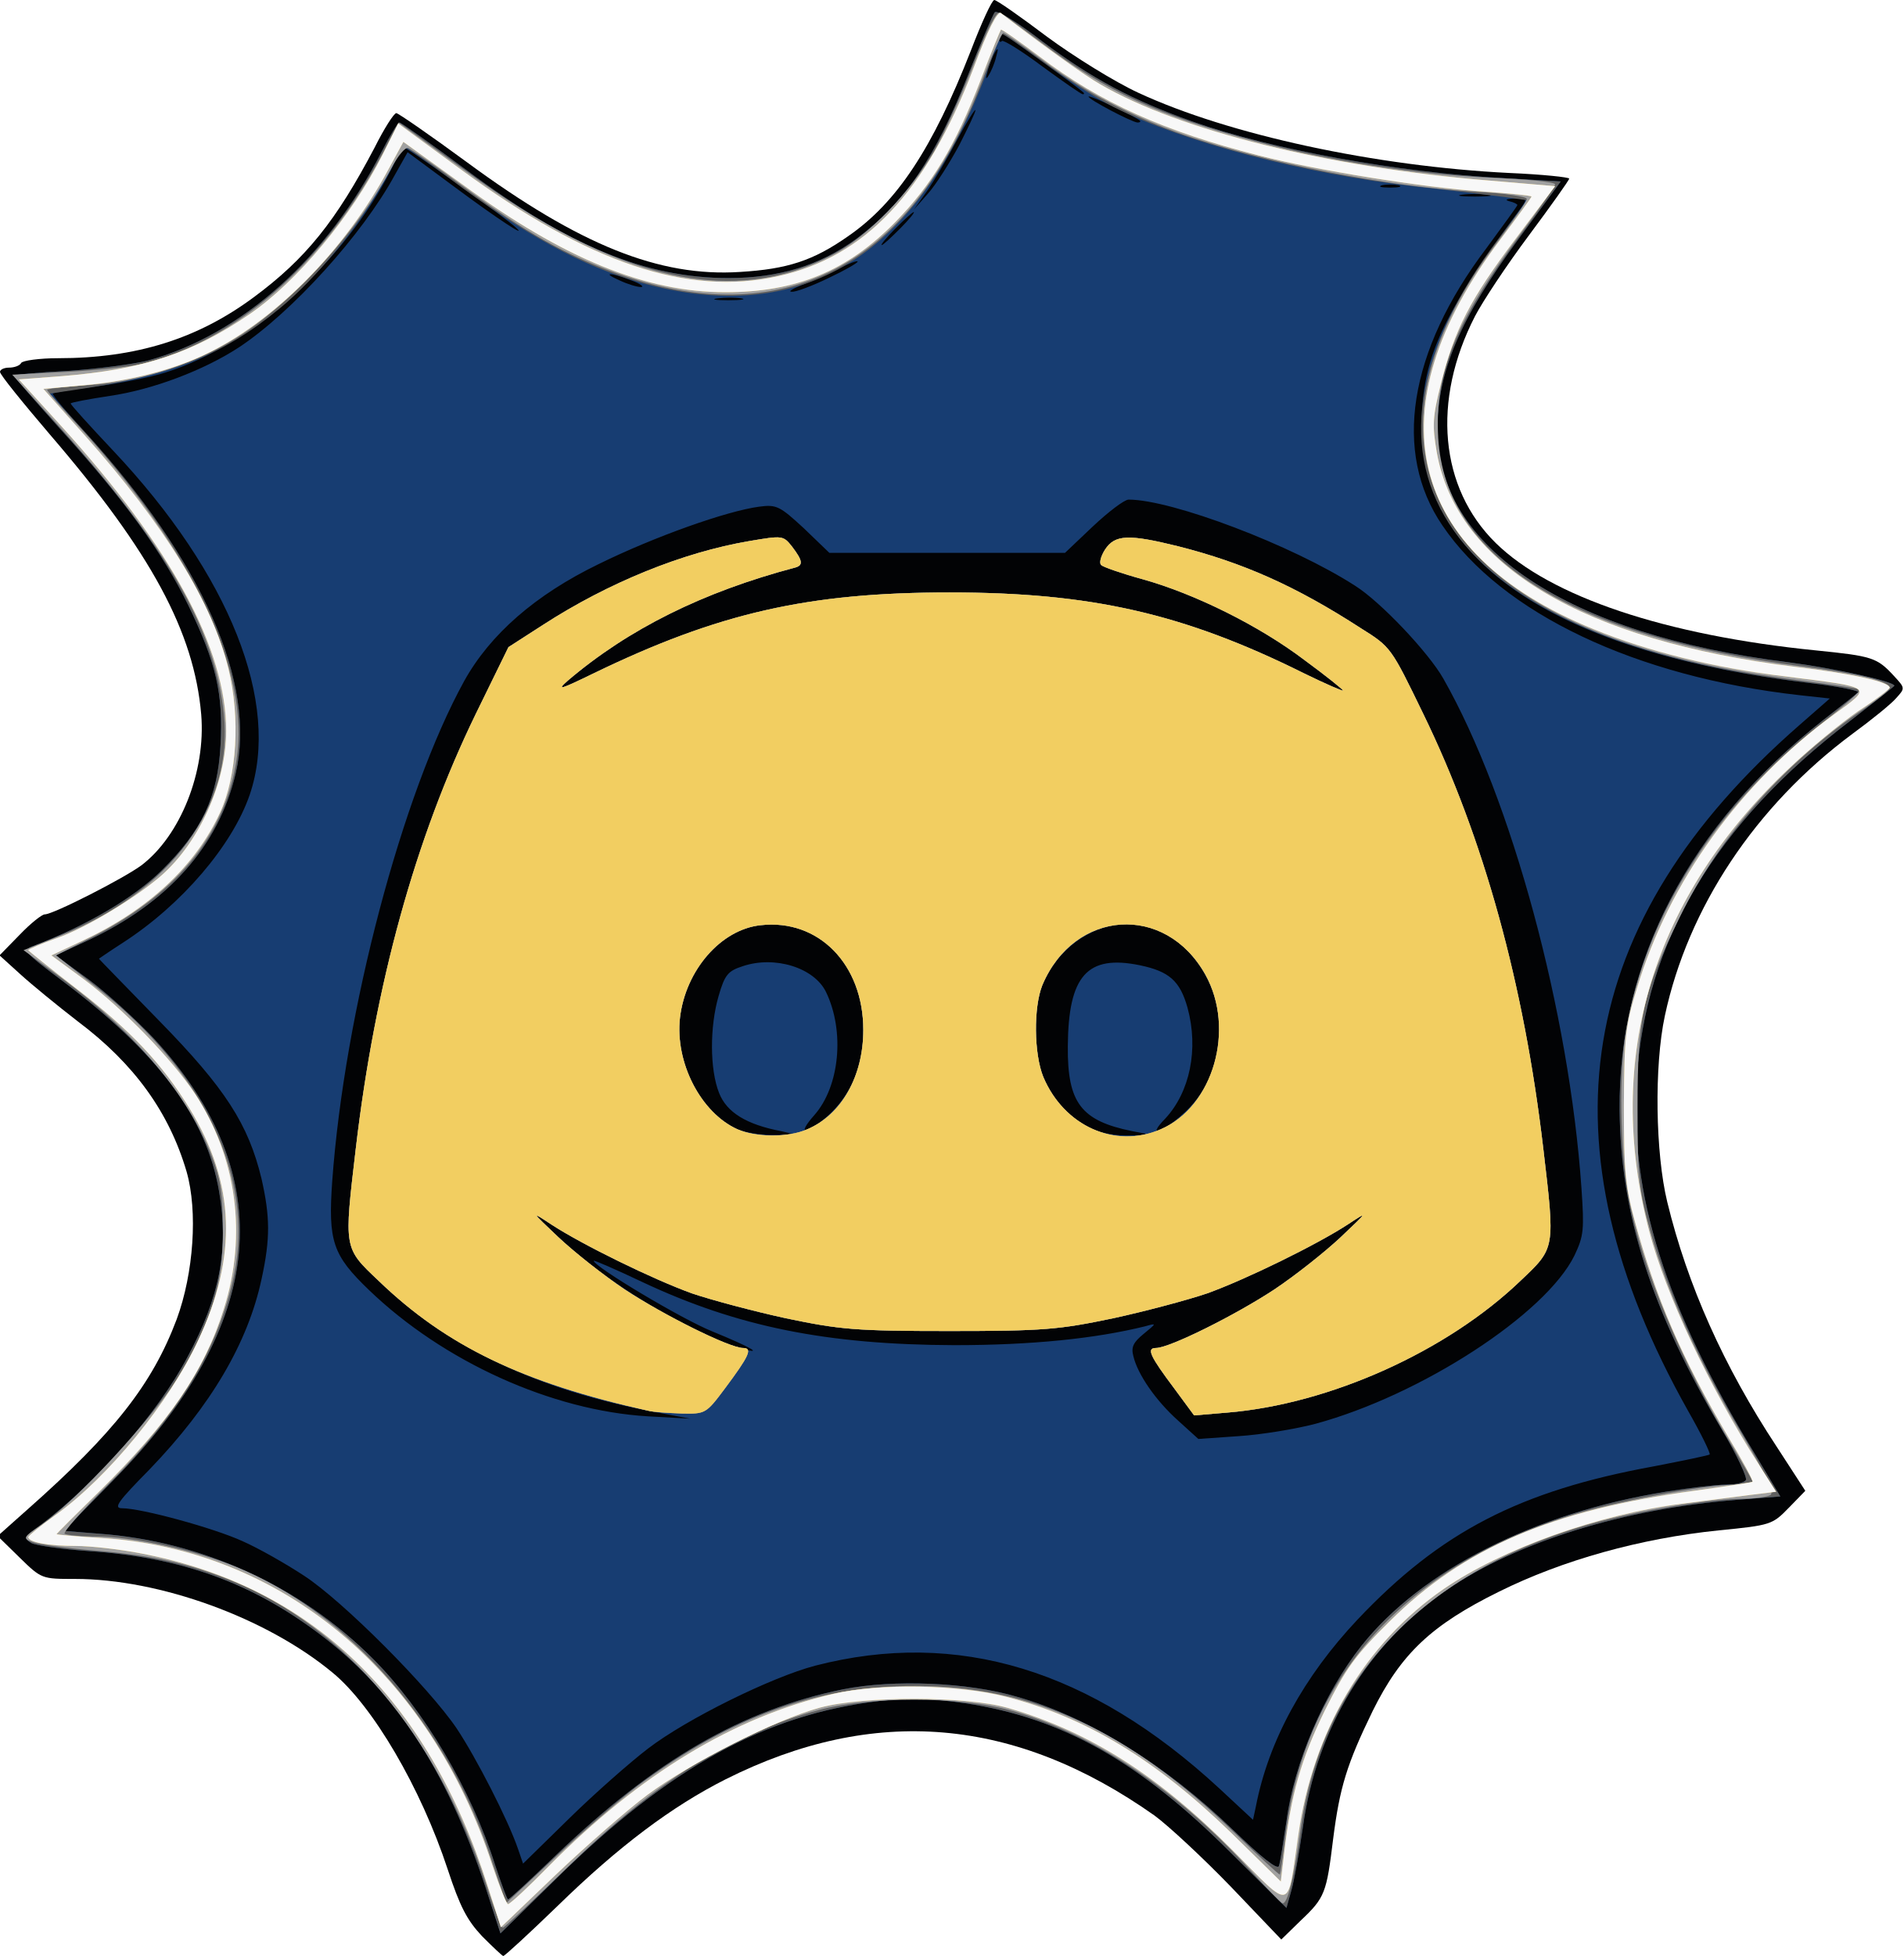
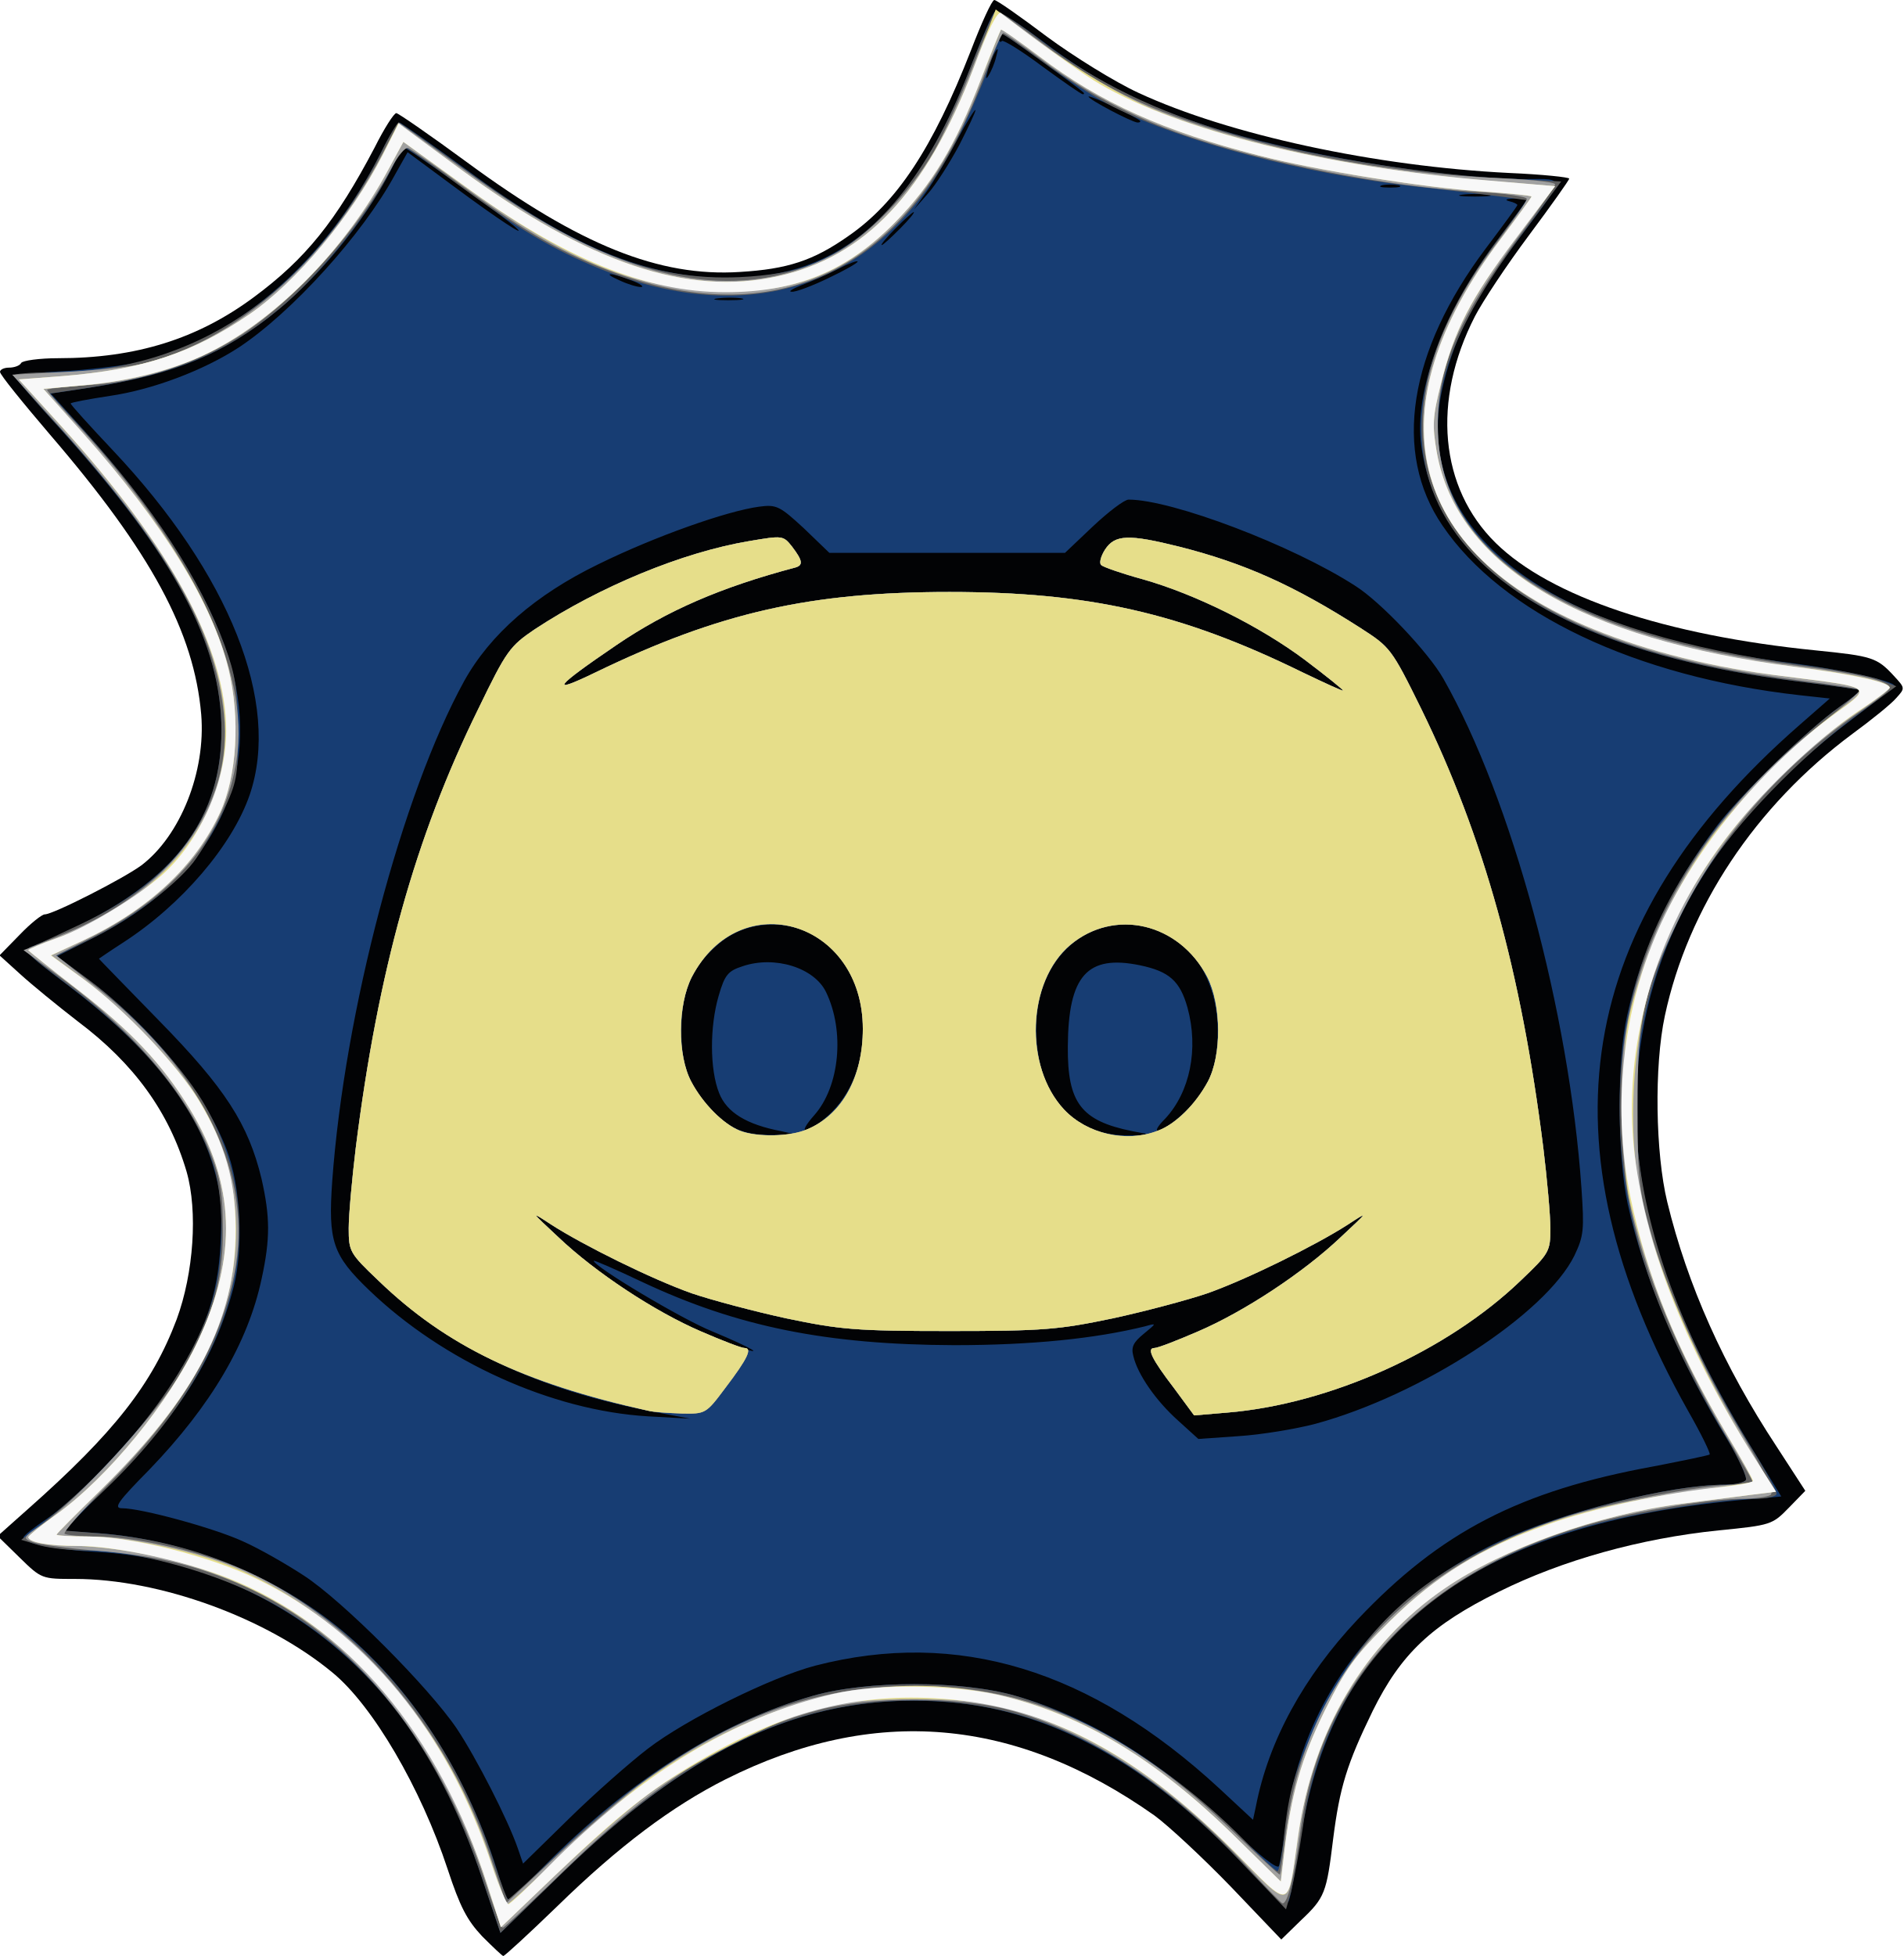
<svg xmlns="http://www.w3.org/2000/svg" version="1.0" width="404px" height="415px" viewBox="0 0 4040 4150" preserveAspectRatio="xMidYMid meet">
  <g id="layer101" fill="#020305" stroke="none">
    <path d="M1023 4108 c-32 -34 -47 -63 -73 -142 -57 -173 -159 -347 -244 -417 -141 -117 -368 -199 -547 -199 -70 0 -71 0 -117 -45 l-47 -46 64 -57 c183 -162 264 -265 316 -403 36 -98 45 -229 21 -313 -37 -126 -111 -229 -231 -319 -44 -34 -99 -79 -123 -101 l-43 -39 43 -44 c23 -24 47 -43 53 -43 18 0 167 -76 205 -104 83 -63 137 -199 127 -320 -15 -175 -106 -344 -321 -594 -58 -68 -106 -127 -106 -133 0 -5 9 -9 19 -9 11 0 23 -4 26 -10 3 -5 39 -10 78 -10 166 0 296 -41 415 -129 111 -82 175 -162 257 -318 20 -40 41 -73 46 -73 4 0 72 47 151 105 238 175 407 243 578 232 101 -6 156 -24 230 -76 103 -71 179 -186 260 -393 23 -60 45 -108 50 -108 5 0 55 35 112 78 57 42 144 96 194 119 192 89 503 156 787 170 70 3 127 9 127 12 0 3 -39 58 -86 121 -47 63 -98 140 -114 171 -92 179 -75 364 44 481 116 114 360 196 680 228 119 12 129 15 165 54 24 26 24 26 5 47 -10 12 -52 46 -93 76 -206 153 -349 369 -398 598 -23 107 -20 292 5 395 43 177 120 349 232 519 l61 94 -35 36 c-35 36 -38 37 -149 48 -166 17 -331 63 -466 130 -144 71 -208 132 -268 253 -55 113 -70 162 -84 272 -14 114 -17 124 -69 173 l-41 40 -107 -112 c-59 -61 -132 -129 -162 -151 -296 -209 -595 -235 -910 -77 -113 57 -226 141 -358 270 -60 58 -111 105 -114 105 -2 0 -22 -19 -45 -42z" />
  </g>
-   <g id="layer102" fill="#173d72" stroke="none">
-     <path d="M1030 4003 c-83 -250 -193 -417 -353 -537 -145 -109 -293 -162 -487 -175 -58 -4 -113 -12 -123 -17 -17 -10 -15 -13 20 -39 119 -90 249 -238 311 -356 69 -128 88 -230 67 -351 -27 -158 -129 -294 -334 -448 -81 -61 -83 -64 -60 -73 113 -43 213 -102 272 -160 86 -85 119 -155 125 -266 6 -109 -9 -174 -68 -296 -55 -113 -136 -225 -275 -378 -52 -58 -95 -107 -95 -110 0 -2 51 -7 113 -10 61 -4 139 -14 171 -22 199 -55 381 -218 497 -445 17 -33 33 -60 37 -60 4 1 68 46 142 101 216 161 381 229 556 229 107 0 194 -27 271 -83 104 -78 167 -170 239 -352 26 -66 51 -124 55 -129 5 -5 48 21 101 62 104 78 191 125 319 170 167 59 435 108 659 120 l122 7 -89 121 c-125 170 -172 281 -173 405 -1 251 278 436 744 494 100 13 226 41 226 50 0 1 -42 34 -92 73 -289 220 -437 469 -455 764 -15 242 61 482 251 793 l54 90 -91 7 c-242 19 -467 89 -617 191 -167 115 -276 293 -305 502 -8 55 -19 117 -25 137 l-10 36 -118 -117 c-193 -193 -357 -286 -562 -317 -76 -11 -119 -12 -184 -5 -241 28 -445 140 -687 378 l-117 115 -32 -99z m149 -66 c212 -203 395 -309 611 -353 106 -21 263 -15 368 16 152 43 315 144 459 283 60 58 94 85 97 76 3 -8 9 -50 16 -95 16 -123 80 -272 159 -372 127 -160 367 -282 646 -327 49 -8 107 -15 127 -15 20 0 40 -4 43 -10 3 -5 -19 -53 -50 -105 -152 -257 -216 -459 -218 -680 -3 -316 149 -605 433 -828 36 -28 69 -54 73 -58 5 -3 -38 -12 -95 -19 -541 -63 -833 -256 -831 -550 1 -141 43 -231 212 -461 12 -17 11 -19 -15 -18 -17 1 -22 3 -11 6 9 2 17 6 17 8 0 2 -30 43 -66 92 -165 218 -199 433 -93 588 126 186 410 321 758 360 l64 7 -64 56 c-478 417 -555 889 -237 1455 28 49 48 90 46 93 -3 2 -56 13 -118 25 -285 52 -453 139 -629 325 -114 121 -189 257 -216 397 l-6 28 -72 -67 c-273 -252 -555 -338 -857 -260 -92 24 -273 113 -355 176 -38 29 -114 96 -167 148 l-98 96 -11 -32 c-21 -61 -88 -192 -130 -255 -59 -87 -241 -270 -324 -324 -38 -25 -96 -58 -130 -73 -61 -28 -215 -70 -256 -70 -19 0 -9 -14 58 -82 131 -136 209 -269 238 -404 19 -87 18 -133 0 -213 -28 -116 -77 -192 -217 -335 -70 -72 -128 -131 -128 -132 0 0 23 -16 51 -34 124 -80 232 -206 269 -314 66 -194 -42 -467 -290 -730 -49 -52 -90 -97 -90 -100 0 -2 37 -9 83 -16 90 -13 199 -54 274 -103 112 -74 262 -239 331 -366 l27 -48 100 74 c90 67 156 110 130 86 -22 -21 -237 -175 -240 -171 -1 1 -13 23 -25 48 -98 194 -298 374 -478 430 -34 11 -102 24 -149 30 -48 6 -89 13 -91 15 -2 2 28 38 67 81 251 274 366 535 321 725 -36 154 -143 274 -313 354 l-69 32 71 52 c39 29 100 85 137 124 270 292 241 607 -86 938 l-105 107 75 6 c219 16 427 111 581 265 109 109 209 278 260 439 13 39 25 72 27 72 3 0 48 -42 101 -93z m1612 -916 c225 -61 489 -233 550 -357 20 -42 21 -55 15 -143 -26 -374 -148 -826 -293 -1081 -31 -55 -133 -163 -187 -197 -133 -86 -389 -183 -481 -183 -9 0 -43 26 -76 57 l-59 56 -250 0 -250 0 -54 -52 c-51 -47 -58 -51 -95 -46 -68 9 -221 63 -341 122 -134 65 -230 149 -285 248 -132 240 -254 702 -280 1061 -9 128 1 157 78 231 158 152 388 256 592 268 l90 5 -80 -15 c-247 -47 -435 -137 -582 -278 -74 -70 -73 -67 -48 -280 41 -349 126 -658 255 -923 l69 -141 73 -47 c139 -90 297 -154 438 -178 71 -12 72 -12 91 12 22 29 24 39 7 44 -197 52 -355 131 -483 240 -25 22 -16 19 54 -15 266 -129 457 -172 756 -172 299 0 496 44 753 172 45 22 82 38 82 36 0 -2 -36 -31 -81 -64 -96 -73 -233 -141 -344 -172 -44 -12 -84 -26 -88 -30 -5 -4 -1 -19 8 -33 21 -32 50 -33 155 -7 138 35 249 84 388 174 64 40 64 41 132 181 129 265 214 574 255 923 25 213 26 210 -48 280 -156 150 -405 262 -622 280 l-71 6 -42 -57 c-51 -68 -60 -86 -39 -86 29 0 169 -70 251 -124 45 -30 108 -80 141 -111 58 -55 59 -56 15 -27 -66 43 -215 116 -298 146 -41 14 -131 38 -200 53 -115 24 -147 27 -347 27 -200 0 -232 -3 -347 -27 -69 -15 -159 -39 -200 -53 -83 -30 -232 -103 -298 -146 -44 -29 -43 -28 15 27 101 96 281 205 389 236 48 14 21 -2 -62 -36 -65 -26 -252 -138 -252 -150 0 -2 46 18 103 45 202 95 391 133 662 134 165 0 300 -14 405 -40 25 -7 25 -7 -3 16 -22 18 -27 28 -22 47 9 39 48 95 95 137 l43 39 86 -6 c47 -3 120 -15 162 -26z m-1133 -621 c-74 -14 -116 -40 -132 -81 -20 -50 -20 -141 -1 -206 13 -45 20 -53 51 -63 68 -23 152 3 177 55 40 83 29 200 -25 261 -38 43 -20 44 28 2 50 -45 77 -107 76 -182 0 -140 -94 -237 -218 -223 -84 9 -159 95 -171 196 -11 95 44 202 122 237 17 7 53 13 80 12 49 0 49 0 13 -8z m745 0 c-109 -22 -138 -60 -137 -180 1 -150 41 -195 153 -172 62 13 85 33 101 90 24 88 5 179 -47 235 -41 42 -8 32 41 -13 105 -97 97 -272 -16 -363 -94 -75 -234 -30 -286 93 -19 47 -18 146 2 195 35 83 96 125 181 124 l50 -1 -42 -8z m-830 -1767 c-13 -2 -35 -2 -50 0 -16 2 -5 4 22 4 28 0 40 -2 28 -4z m185 -43 c34 -16 62 -32 62 -35 0 -3 -19 4 -42 16 -23 12 -58 27 -77 34 -20 8 -29 14 -21 14 8 1 43 -12 78 -29z m-418 5 c-46 -18 -64 -17 -25 0 17 8 37 14 45 14 8 0 -1 -7 -20 -14z m570 -110 c19 -19 32 -35 29 -35 -3 0 -20 16 -39 35 -19 19 -32 35 -29 35 3 0 20 -16 39 -35z m125 -176 c19 -37 35 -71 35 -75 0 -5 -18 24 -39 63 -21 40 -50 89 -65 110 l-27 38 30 -34 c17 -19 46 -65 66 -102z m1123 104 c-16 -2 -40 -2 -55 0 -16 2 -3 4 27 4 30 0 43 -2 28 -4z m-190 -20 c-10 -2 -26 -2 -35 0 -10 3 -2 5 17 5 19 0 27 -2 18 -5z m-549 -137 c-10 -9 -109 -56 -109 -51 0 6 91 54 104 55 5 0 7 -2 5 -4z m-120 -60 c-13 -12 -170 -126 -174 -126 -3 0 -5 5 -5 12 0 6 3 9 6 5 3 -3 42 21 86 54 44 32 82 59 86 59 3 0 3 -2 1 -4z m-185 -76 c5 -17 4 -20 -2 -10 -5 8 -13 26 -16 40 -5 17 -4 20 2 10 5 -8 13 -26 16 -40z" />
+   <g id="layer102" fill="#173d73" stroke="none">
+     <path d="M1024 3988 c-49 -148 -110 -266 -189 -366 -155 -195 -383 -315 -625 -329 -93 -5 -160 -18 -160 -31 0 -4 23 -22 50 -40 69 -47 201 -188 259 -276 75 -116 103 -194 109 -307 4 -80 1 -109 -16 -166 -40 -132 -138 -253 -306 -381 -95 -72 -99 -76 -75 -85 278 -112 399 -250 399 -457 0 -185 -97 -367 -344 -642 -53 -58 -96 -108 -96 -111 0 -2 51 -7 113 -10 61 -4 139 -14 171 -22 198 -54 382 -219 495 -442 17 -35 35 -63 39 -63 4 1 68 46 142 100 220 163 383 230 556 230 240 0 397 -139 519 -461 20 -52 40 -98 45 -103 6 -6 46 19 102 61 111 84 204 133 346 179 183 60 504 114 680 114 86 0 88 -11 -25 140 -84 113 -123 188 -149 291 -77 302 198 527 731 595 110 14 225 39 225 49 0 2 -42 35 -92 73 -289 217 -440 476 -455 777 -11 237 60 463 240 760 l67 110 -32 3 c-308 23 -529 90 -693 206 -162 116 -260 288 -295 516 -10 63 -21 123 -25 133 -6 14 -23 0 -96 -77 -199 -211 -406 -325 -619 -344 -296 -26 -545 85 -841 375 l-117 114 -38 -113z m131 -29 c180 -182 371 -304 570 -361 115 -33 315 -33 430 0 157 45 307 137 457 281 62 59 99 88 102 80 3 -8 10 -52 16 -99 35 -257 199 -471 452 -590 133 -62 363 -120 480 -120 20 0 40 -4 43 -10 3 -5 -14 -43 -38 -83 -103 -168 -180 -351 -213 -503 -22 -103 -23 -303 -1 -400 32 -144 97 -279 192 -404 51 -66 191 -202 257 -249 27 -19 47 -35 45 -37 -1 -1 -63 -10 -137 -19 -484 -61 -758 -234 -794 -500 -16 -115 49 -288 164 -439 33 -44 60 -81 60 -83 0 -2 -12 -2 -27 -2 -17 1 -21 3 -10 6 9 2 17 6 17 8 0 2 -30 43 -67 92 -164 218 -198 433 -92 588 126 186 410 321 758 360 l64 7 -64 56 c-478 417 -555 889 -237 1455 28 49 48 90 46 93 -3 2 -56 13 -118 25 -285 52 -453 139 -629 325 -114 121 -189 257 -216 397 l-6 28 -72 -67 c-273 -252 -555 -338 -857 -260 -92 24 -273 113 -355 176 -38 29 -114 96 -167 148 l-98 96 -11 -32 c-21 -61 -88 -192 -130 -255 -59 -87 -241 -270 -324 -324 -38 -25 -96 -58 -130 -73 -61 -28 -215 -70 -256 -70 -19 0 -9 -14 58 -82 131 -136 209 -269 238 -404 19 -87 18 -133 0 -213 -28 -116 -77 -192 -217 -335 -70 -72 -128 -131 -128 -132 0 0 23 -16 51 -34 124 -80 232 -206 269 -314 66 -194 -42 -467 -290 -730 -49 -52 -90 -97 -90 -100 0 -2 37 -9 83 -16 90 -13 199 -54 274 -103 112 -74 262 -239 331 -366 l27 -48 100 74 c90 67 156 110 130 86 -22 -21 -237 -175 -240 -171 -1 1 -13 23 -25 48 -57 113 -163 240 -263 316 -114 86 -213 123 -406 151 l-53 8 72 80 c168 187 282 375 316 520 54 232 -54 432 -298 555 l-77 39 68 51 c130 96 246 239 292 359 30 78 36 207 15 291 -38 147 -113 268 -260 416 l-101 102 75 5 c180 14 364 85 502 195 159 126 283 319 349 540 7 23 15 42 18 42 4 0 38 -32 76 -71z m1636 -938 c225 -61 489 -233 550 -357 20 -42 21 -55 15 -143 -26 -374 -148 -826 -293 -1081 -31 -55 -133 -163 -187 -197 -133 -86 -389 -183 -481 -183 -9 0 -43 26 -76 57 l-59 56 -250 0 -250 0 -54 -52 c-51 -47 -58 -51 -95 -46 -68 9 -221 63 -341 122 -134 65 -230 149 -285 248 -132 240 -254 702 -280 1061 -9 128 1 157 78 231 158 152 388 256 592 268 l90 5 -80 -15 c-247 -47 -435 -137 -582 -278 -61 -58 -63 -62 -63 -111 0 -28 7 -105 15 -171 47 -374 126 -659 260 -931 60 -124 67 -133 120 -169 137 -90 312 -163 455 -187 71 -12 72 -12 91 12 22 29 24 39 7 44 -159 42 -273 92 -379 164 -134 91 -145 107 -44 58 263 -127 455 -170 750 -170 295 0 491 44 748 170 48 23 87 41 87 39 0 -2 -36 -31 -81 -65 -95 -71 -231 -139 -344 -171 -44 -12 -84 -26 -88 -30 -5 -4 -1 -19 8 -33 21 -32 50 -33 158 -6 138 35 243 82 385 173 62 40 65 43 128 171 133 272 212 557 259 931 8 66 15 143 15 171 0 49 -2 53 -63 111 -156 150 -405 262 -622 280 l-71 6 -42 -57 c-49 -64 -59 -86 -42 -86 7 0 48 -16 92 -35 98 -42 224 -125 303 -200 60 -56 60 -56 14 -26 -67 43 -212 115 -297 145 -41 14 -131 38 -200 53 -115 24 -147 27 -347 27 -200 0 -232 -3 -347 -27 -69 -15 -159 -39 -200 -53 -85 -30 -230 -102 -297 -145 -46 -30 -46 -30 14 26 102 97 244 183 379 231 66 24 32 4 -52 -31 -65 -26 -252 -138 -252 -150 0 -2 46 18 103 45 202 95 391 133 662 134 165 0 300 -14 405 -40 25 -7 25 -7 -3 16 -22 18 -27 28 -22 47 9 39 48 95 95 137 l43 39 86 -6 c47 -3 120 -15 162 -26z m-1133 -621 c-74 -14 -116 -40 -132 -81 -20 -50 -20 -141 -1 -206 13 -45 20 -53 51 -63 68 -23 152 3 177 55 40 83 29 200 -25 261 -38 43 -20 44 28 2 101 -89 102 -279 3 -363 -67 -56 -167 -58 -232 -4 -57 47 -81 101 -81 184 -1 78 20 129 71 177 37 36 68 47 128 46 49 0 49 0 13 -8z m745 0 c-109 -22 -138 -60 -137 -180 1 -150 41 -195 153 -172 62 13 85 33 101 90 24 88 5 179 -47 235 -37 37 -12 34 32 -5 57 -50 80 -101 79 -183 -1 -117 -67 -207 -162 -221 -126 -19 -223 77 -223 219 0 139 77 227 196 226 l50 -1 -42 -8z m-830 -1767 c-13 -2 -35 -2 -50 0 -16 2 -5 4 22 4 28 0 40 -2 28 -4z m185 -43 c34 -16 62 -32 62 -35 0 -3 -19 4 -42 16 -23 12 -58 27 -77 34 -20 8 -29 14 -21 14 8 1 43 -12 78 -29z m-418 5 c-46 -18 -64 -17 -25 0 17 8 37 14 45 14 8 0 -1 -7 -20 -14z m570 -110 c19 -19 32 -35 29 -35 -3 0 -20 16 -39 35 -19 19 -32 35 -29 35 3 0 20 -16 39 -35z m125 -176 c19 -37 35 -71 35 -75 0 -5 -18 24 -39 63 -21 40 -50 89 -65 110 l-27 38 30 -34 c17 -19 46 -65 66 -102z m1123 104 c-16 -2 -40 -2 -55 0 -16 2 -3 4 27 4 30 0 43 -2 28 -4z m-190 -20 c-10 -2 -26 -2 -35 0 -10 3 -2 5 17 5 19 0 27 -2 18 -5z m-549 -137 c-10 -9 -109 -56 -109 -51 0 6 91 54 104 55 5 0 7 -2 5 -4z m-120 -60 c-13 -12 -170 -126 -174 -126 -3 0 -5 5 -5 12 0 6 3 9 6 5 3 -3 42 21 86 54 44 32 82 59 86 59 3 0 3 -2 1 -4z m-185 -76 c5 -17 4 -20 -2 -10 -5 8 -13 26 -16 40 -5 17 -4 20 2 10 5 -8 13 -26 16 -40z" />
  </g>
  <g id="layer103" fill="#606060" stroke="none">
-     <path d="M1030 4003 c-83 -250 -193 -417 -353 -537 -145 -109 -293 -162 -487 -175 -58 -4 -113 -12 -123 -17 -17 -10 -15 -13 20 -39 119 -90 249 -238 311 -356 69 -128 88 -230 67 -351 -27 -158 -129 -294 -334 -448 -81 -61 -83 -64 -60 -73 113 -43 213 -102 272 -160 86 -85 119 -155 125 -266 6 -109 -9 -174 -68 -296 -55 -113 -136 -225 -275 -378 -52 -58 -95 -107 -95 -110 0 -2 51 -7 113 -10 61 -4 139 -14 171 -22 199 -55 381 -218 497 -445 17 -33 33 -60 37 -60 4 1 68 46 142 101 216 161 381 229 556 229 107 0 194 -27 271 -83 104 -78 167 -170 239 -352 26 -66 51 -124 55 -129 5 -5 48 21 101 62 104 78 191 125 319 170 167 59 435 108 659 120 l122 7 -89 121 c-125 170 -172 281 -173 405 -1 251 278 436 744 494 100 13 226 41 226 50 0 1 -42 34 -92 73 -289 220 -437 469 -455 764 -15 242 61 482 251 793 l54 90 -91 7 c-242 19 -467 89 -617 191 -167 115 -276 293 -305 502 -8 55 -19 117 -25 137 l-10 36 -118 -117 c-193 -193 -357 -286 -562 -317 -76 -11 -119 -12 -184 -5 -241 28 -445 140 -687 378 l-117 115 -32 -99z m149 -66 c212 -203 395 -309 611 -353 106 -21 263 -15 368 16 152 43 315 144 459 283 60 58 94 85 97 76 3 -8 9 -50 16 -95 16 -123 80 -272 159 -372 127 -160 367 -282 646 -327 49 -8 107 -15 127 -15 20 0 40 -4 43 -10 3 -5 -19 -53 -50 -105 -152 -257 -216 -459 -218 -680 -3 -316 149 -605 433 -828 36 -28 69 -54 73 -58 5 -3 -38 -12 -95 -19 -776 -91 -1036 -458 -667 -945 l60 -80 -48 -7 c-26 -3 -111 -14 -187 -22 -242 -28 -493 -94 -643 -169 -38 -19 -106 -63 -152 -97 -46 -34 -84 -60 -86 -58 -1 2 -15 37 -30 78 -147 395 -393 545 -734 450 -125 -35 -248 -102 -409 -223 -51 -38 -94 -68 -96 -66 -1 2 -19 34 -40 71 -52 95 -144 208 -222 272 -121 100 -233 144 -434 173 l-54 8 72 79 c252 276 367 536 322 727 -36 154 -143 274 -313 354 l-69 32 71 52 c39 29 100 85 137 124 270 292 241 607 -86 938 l-105 107 75 6 c219 16 427 111 581 265 109 109 209 278 260 439 13 39 25 72 27 72 3 0 48 -42 101 -93z" />
-     <path d="M1375 2993 c-265 -59 -428 -137 -572 -276 -74 -70 -73 -67 -48 -280 41 -349 126 -658 255 -923 l69 -141 73 -47 c139 -90 297 -154 438 -178 71 -12 72 -12 91 12 22 29 24 39 7 44 -197 52 -355 131 -483 240 -25 22 -16 19 54 -15 266 -129 457 -172 756 -172 299 0 496 44 753 172 45 22 82 38 82 36 0 -2 -36 -31 -81 -64 -96 -73 -233 -141 -344 -172 -44 -12 -84 -26 -88 -30 -5 -4 -1 -19 8 -33 21 -32 50 -33 155 -7 138 35 249 84 388 174 64 40 64 41 132 181 129 265 214 574 255 923 25 213 26 210 -48 280 -156 150 -405 262 -622 280 l-71 6 -42 -57 c-51 -68 -60 -86 -39 -86 29 0 169 -70 251 -124 45 -30 108 -80 141 -111 58 -55 59 -56 15 -27 -66 43 -215 116 -298 146 -41 14 -131 38 -200 53 -115 24 -147 27 -347 27 -200 0 -232 -3 -347 -27 -69 -15 -159 -39 -200 -53 -83 -30 -232 -103 -298 -146 -44 -29 -43 -28 15 27 33 31 96 81 141 111 82 54 222 124 251 124 21 0 12 18 -38 85 -41 55 -42 55 -93 54 -28 -1 -60 -3 -71 -6z m338 -597 c73 -31 119 -113 119 -211 0 -139 -95 -236 -218 -222 -84 9 -159 95 -171 196 -11 95 44 202 122 237 39 17 107 18 148 0z m750 0 c112 -48 159 -213 95 -328 -85 -152 -278 -139 -346 22 -19 47 -18 146 2 195 44 104 152 153 249 111z" />
+     <path d="M1024 3988 c-97 -293 -257 -494 -479 -604 -107 -53 -262 -94 -354 -94 -36 0 -84 -5 -106 -11 l-40 -12 40 -31 c183 -143 330 -339 370 -492 22 -84 20 -211 -5 -281 -45 -130 -149 -256 -308 -375 -90 -68 -94 -72 -71 -81 13 -5 60 -27 104 -48 199 -95 295 -228 295 -409 0 -185 -102 -375 -343 -642 -54 -58 -97 -109 -97 -112 0 -3 36 -6 79 -6 300 0 548 -166 700 -467 17 -35 34 -63 37 -63 3 0 67 45 142 100 238 174 397 236 581 228 65 -3 114 -12 151 -26 137 -53 251 -193 335 -408 27 -69 53 -128 58 -131 4 -2 50 27 100 66 112 85 243 149 403 195 155 45 393 84 563 94 l134 7 -87 117 c-131 177 -184 307 -174 433 20 248 277 407 765 475 78 10 156 25 174 33 l33 13 -90 66 c-113 84 -250 225 -314 326 -227 353 -196 751 96 1223 30 48 54 92 54 98 0 6 -20 11 -47 11 -65 0 -231 26 -328 51 -360 92 -584 321 -630 644 -8 55 -20 117 -25 138 l-11 38 -98 -103 c-223 -234 -439 -340 -691 -340 -259 0 -483 110 -746 365 l-132 128 -38 -113z m166 -61 c174 -167 351 -276 535 -329 115 -33 315 -33 430 0 158 46 340 160 480 301 38 39 72 71 76 71 3 0 9 -30 13 -67 11 -107 24 -150 81 -268 83 -170 187 -272 370 -360 133 -65 368 -125 486 -125 21 0 41 -5 44 -10 3 -6 -16 -47 -43 -93 -157 -261 -226 -475 -225 -702 1 -227 67 -414 214 -600 56 -72 184 -196 251 -244 27 -19 47 -35 45 -37 -1 -1 -63 -10 -137 -19 -745 -94 -991 -462 -629 -940 l60 -80 -48 -7 c-26 -3 -111 -14 -187 -22 -242 -28 -493 -94 -643 -169 -38 -19 -106 -63 -152 -97 -46 -34 -84 -60 -86 -58 -1 2 -15 37 -30 78 -15 41 -45 109 -66 150 -156 303 -428 401 -754 271 -101 -41 -177 -86 -308 -183 -59 -44 -109 -79 -111 -77 -2 2 -17 31 -35 65 -46 88 -149 214 -228 279 -119 99 -232 143 -433 172 l-54 8 73 80 c144 157 247 316 298 455 23 63 27 92 28 180 0 98 -2 109 -32 173 -18 38 -47 86 -63 107 -41 52 -140 126 -223 165 l-67 33 70 52 c85 63 192 178 239 255 156 258 78 559 -218 837 l-80 75 77 6 c397 31 710 294 843 706 13 39 25 71 27 71 2 0 53 -46 112 -103z" />
+     <path d="M1375 2993 c-265 -59 -428 -137 -572 -276 -61 -58 -63 -62 -63 -111 0 -28 7 -105 15 -171 47 -374 126 -659 260 -931 60 -124 67 -133 120 -169 137 -90 312 -163 455 -187 71 -12 72 -12 91 12 22 29 24 39 7 44 -159 42 -273 92 -379 164 -134 91 -145 107 -44 58 263 -127 455 -170 750 -170 295 0 491 44 748 170 48 23 87 41 87 39 0 -2 -36 -31 -81 -65 -95 -71 -231 -139 -344 -171 -44 -12 -84 -26 -88 -30 -5 -4 -1 -19 8 -33 21 -32 50 -33 158 -6 138 35 243 82 385 173 62 40 65 43 128 171 133 272 212 557 259 931 8 66 15 143 15 171 0 49 -2 53 -63 111 -156 150 -405 262 -622 280 l-71 6 -42 -57 c-49 -64 -59 -86 -42 -86 7 0 48 -16 92 -35 98 -42 224 -125 303 -200 60 -56 60 -56 14 -26 -67 43 -212 115 -297 145 -41 14 -131 38 -200 53 -115 24 -147 27 -347 27 -200 0 -232 -3 -347 -27 -69 -15 -159 -39 -200 -53 -85 -30 -230 -102 -297 -145 -46 -30 -46 -30 14 26 79 75 205 158 303 200 44 19 85 35 92 35 17 0 7 22 -41 85 -41 55 -42 55 -93 54 -28 -1 -60 -3 -71 -6z m338 -597 c74 -31 118 -111 118 -213 0 -229 -260 -307 -363 -110 -30 59 -31 166 -1 222 25 47 68 90 103 104 36 14 106 13 143 -3z m744 3 c38 -14 80 -56 106 -104 30 -56 29 -163 -1 -222 -60 -115 -197 -147 -291 -68 -92 78 -98 258 -13 349 49 52 132 71 199 45z" />
  </g>
  <g id="layer104" fill="#a1a1a1" stroke="none">
    <path d="M1030 3993 c-103 -311 -296 -541 -538 -639 -92 -37 -169 -54 -288 -64 -61 -5 -121 -13 -134 -18 -23 -8 -22 -10 21 -39 71 -49 231 -222 283 -305 73 -119 100 -203 99 -318 0 -75 -5 -108 -23 -155 -49 -130 -160 -261 -317 -378 l-83 -61 78 -31 c234 -93 368 -275 347 -470 -19 -182 -124 -362 -362 -624 l-87 -96 114 -6 c63 -3 136 -11 162 -17 197 -48 387 -214 509 -445 l35 -67 140 101 c323 236 570 292 784 178 72 -38 160 -129 212 -218 20 -35 57 -116 83 -182 31 -80 50 -117 58 -112 7 4 46 33 88 64 136 103 247 154 454 209 158 42 339 70 498 77 75 3 137 9 137 14 0 4 -34 53 -75 108 -137 185 -181 293 -173 430 15 255 281 422 774 485 121 16 184 31 184 46 0 4 -24 23 -52 42 -169 114 -309 271 -393 443 -79 162 -90 209 -90 405 0 149 3 175 27 261 36 130 104 281 193 429 52 88 71 127 62 132 -7 4 -34 8 -62 8 -66 0 -222 26 -315 52 -357 99 -577 330 -620 651 -13 98 -28 159 -39 155 -4 -2 -33 -32 -66 -68 -157 -173 -339 -295 -514 -342 -107 -29 -295 -29 -403 0 -186 50 -346 151 -534 334 -72 70 -134 128 -137 128 -3 0 -20 -44 -37 -97z m322 -203 c199 -148 382 -214 593 -213 247 1 449 94 672 309 53 51 98 93 99 91 1 -1 7 -42 13 -92 43 -326 253 -560 601 -669 92 -29 288 -66 351 -66 21 0 39 -2 39 -5 0 -2 -19 -35 -41 -72 -109 -178 -195 -382 -223 -533 -18 -95 -21 -269 -5 -356 43 -244 190 -474 417 -651 46 -36 81 -67 79 -70 -2 -2 -56 -10 -118 -18 -155 -20 -257 -42 -363 -76 -464 -152 -575 -476 -292 -851 36 -48 66 -91 66 -96 0 -5 -48 -12 -107 -15 -190 -11 -444 -61 -618 -120 -110 -38 -212 -91 -300 -157 -44 -33 -83 -60 -86 -60 -3 0 -25 49 -48 109 -148 387 -422 528 -775 400 -107 -39 -191 -86 -320 -181 -59 -44 -113 -81 -120 -84 -6 -2 -22 17 -35 42 -70 130 -197 273 -315 352 -93 61 -213 102 -327 109 -49 3 -89 8 -89 10 0 3 30 37 66 76 244 266 365 521 336 709 -25 162 -131 290 -320 383 l-63 32 90 71 c225 178 330 399 288 606 -32 155 -117 295 -273 451 -51 51 -90 96 -87 99 4 3 35 6 69 6 74 0 208 29 294 64 243 99 452 339 545 628 l29 86 107 -100 c60 -56 137 -122 171 -148z" />
-     <path d="M1375 2993 c-265 -59 -428 -137 -572 -276 -74 -70 -73 -67 -48 -280 41 -349 126 -658 255 -923 l69 -141 73 -47 c139 -90 297 -154 438 -178 71 -12 72 -12 91 12 22 29 24 39 7 44 -197 52 -355 131 -483 240 -25 22 -16 19 54 -15 266 -129 457 -172 756 -172 299 0 496 44 753 172 45 22 82 38 82 36 0 -2 -36 -31 -81 -64 -96 -73 -233 -141 -344 -172 -44 -12 -84 -26 -88 -30 -5 -4 -1 -19 8 -33 21 -32 50 -33 155 -7 138 35 249 84 388 174 64 40 64 41 132 181 129 265 214 574 255 923 25 213 26 210 -48 280 -156 150 -405 262 -622 280 l-71 6 -42 -57 c-51 -68 -60 -86 -39 -86 29 0 169 -70 251 -124 45 -30 108 -80 141 -111 58 -55 59 -56 15 -27 -66 43 -215 116 -298 146 -41 14 -131 38 -200 53 -115 24 -147 27 -347 27 -200 0 -232 -3 -347 -27 -69 -15 -159 -39 -200 -53 -83 -30 -232 -103 -298 -146 -44 -29 -43 -28 15 27 33 31 96 81 141 111 82 54 222 124 251 124 21 0 12 18 -38 85 -41 55 -42 55 -93 54 -28 -1 -60 -3 -71 -6z m338 -597 c73 -31 119 -113 119 -211 0 -139 -95 -236 -218 -222 -84 9 -159 95 -171 196 -11 95 44 202 122 237 39 17 107 18 148 0z m750 0 c112 -48 159 -213 95 -328 -85 -152 -278 -139 -346 22 -19 47 -18 146 2 195 44 104 152 153 249 111z" />
+     <path d="M1375 2993 c-265 -59 -428 -137 -572 -276 -61 -58 -63 -62 -63 -111 0 -28 7 -105 15 -171 47 -374 126 -659 260 -931 60 -124 67 -133 120 -169 137 -90 312 -163 455 -187 71 -12 72 -12 91 12 22 29 24 39 7 44 -159 42 -273 92 -379 164 -134 91 -145 107 -44 58 263 -127 455 -170 750 -170 295 0 491 44 748 170 48 23 87 41 87 39 0 -2 -36 -31 -81 -65 -95 -71 -231 -139 -344 -171 -44 -12 -84 -26 -88 -30 -5 -4 -1 -19 8 -33 21 -32 50 -33 158 -6 138 35 243 82 385 173 62 40 65 43 128 171 133 272 212 557 259 931 8 66 15 143 15 171 0 49 -2 53 -63 111 -156 150 -405 262 -622 280 l-71 6 -42 -57 c-49 -64 -59 -86 -42 -86 7 0 48 -16 92 -35 98 -42 224 -125 303 -200 60 -56 60 -56 14 -26 -67 43 -212 115 -297 145 -41 14 -131 38 -200 53 -115 24 -147 27 -347 27 -200 0 -232 -3 -347 -27 -69 -15 -159 -39 -200 -53 -85 -30 -230 -102 -297 -145 -46 -30 -46 -30 14 26 79 75 205 158 303 200 44 19 85 35 92 35 17 0 7 22 -41 85 -41 55 -42 55 -93 54 -28 -1 -60 -3 -71 -6z m338 -597 c74 -31 118 -111 118 -213 0 -229 -260 -307 -363 -110 -30 59 -31 166 -1 222 25 47 68 90 103 104 36 14 106 13 143 -3z m744 3 c38 -14 80 -56 106 -104 30 -56 29 -163 -1 -222 -60 -115 -197 -147 -291 -68 -92 78 -98 258 -13 349 49 52 132 71 199 45z" />
  </g>
-   <g id="layer105" fill="#f2ce61" stroke="none">
-     <path d="M1035 4002 c-127 -399 -376 -638 -735 -706 -45 -9 -108 -16 -139 -16 -59 0 -101 -8 -101 -19 1 -3 26 -24 57 -46 112 -80 242 -239 303 -370 85 -180 79 -334 -17 -492 -58 -95 -125 -166 -239 -254 -57 -44 -104 -82 -104 -83 0 -2 28 -14 62 -26 62 -22 167 -86 220 -132 81 -71 138 -198 138 -307 0 -174 -116 -389 -349 -646 l-91 -100 92 -7 c172 -14 277 -49 397 -131 101 -69 217 -208 283 -339 l33 -66 135 99 c269 197 479 268 671 225 185 -41 314 -178 414 -439 32 -86 52 -124 59 -119 97 74 179 133 211 151 169 98 482 176 824 204 l141 12 -84 112 c-97 129 -129 192 -158 306 -18 72 -19 89 -9 147 43 240 310 399 762 455 118 14 199 32 199 44 0 3 -30 26 -67 50 -36 25 -101 78 -144 119 -292 274 -396 616 -299 985 35 133 126 327 231 492 l38 60 -57 7 c-31 4 -94 12 -140 18 -181 23 -384 96 -508 181 -167 115 -278 302 -309 523 -24 164 -11 161 -139 32 -158 -159 -304 -252 -476 -302 -89 -26 -307 -26 -400 -1 -95 26 -274 117 -366 185 -43 32 -131 109 -195 170 l-116 111 -28 -87z m130 -43 c193 -195 392 -316 603 -365 97 -23 267 -20 367 6 169 43 317 133 477 288 l106 104 7 -59 c15 -128 36 -200 86 -303 45 -90 64 -117 138 -190 157 -156 344 -236 646 -277 66 -9 122 -18 124 -19 2 -2 -21 -45 -52 -96 -98 -166 -154 -296 -198 -458 -20 -73 -23 -108 -23 -245 1 -145 3 -168 28 -249 68 -226 219 -435 419 -581 81 -59 85 -56 -105 -80 -151 -18 -291 -53 -406 -100 -398 -162 -470 -466 -198 -827 36 -48 66 -89 66 -91 0 -2 -48 -7 -107 -11 -122 -8 -351 -45 -471 -76 -201 -51 -337 -112 -466 -210 -44 -33 -81 -59 -82 -57 -1 1 -21 49 -43 107 -54 140 -103 221 -181 301 -102 104 -210 149 -361 149 -168 0 -343 -71 -558 -229 l-125 -90 -31 57 c-94 175 -246 328 -396 397 -72 33 -163 55 -258 63 l-79 7 89 100 c168 189 270 354 304 495 25 103 18 226 -18 304 -52 113 -152 206 -290 271 l-68 32 68 50 c84 63 187 169 237 244 88 134 111 299 61 456 -41 132 -117 242 -264 387 -50 49 -91 90 -91 91 0 1 42 5 93 8 384 23 699 286 832 695 15 45 30 82 33 82 4 0 43 -36 87 -81z" />
-     <path d="M1375 2993 c-265 -59 -428 -137 -572 -276 -74 -70 -73 -67 -48 -280 41 -349 126 -658 255 -923 l69 -141 73 -47 c139 -90 297 -154 438 -178 71 -12 72 -12 91 12 22 29 24 39 7 44 -197 52 -355 131 -483 240 -25 22 -16 19 54 -15 266 -129 457 -172 756 -172 299 0 496 44 753 172 45 22 82 38 82 36 0 -2 -36 -31 -81 -64 -96 -73 -233 -141 -344 -172 -44 -12 -84 -26 -88 -30 -5 -4 -1 -19 8 -33 21 -32 50 -33 155 -7 138 35 249 84 388 174 64 40 64 41 132 181 129 265 214 574 255 923 25 213 26 210 -48 280 -156 150 -405 262 -622 280 l-71 6 -42 -57 c-51 -68 -60 -86 -39 -86 29 0 169 -70 251 -124 45 -30 108 -80 141 -111 58 -55 59 -56 15 -27 -66 43 -215 116 -298 146 -41 14 -131 38 -200 53 -115 24 -147 27 -347 27 -200 0 -232 -3 -347 -27 -69 -15 -159 -39 -200 -53 -83 -30 -232 -103 -298 -146 -44 -29 -43 -28 15 27 33 31 96 81 141 111 82 54 222 124 251 124 21 0 12 18 -38 85 -41 55 -42 55 -93 54 -28 -1 -60 -3 -71 -6z m338 -597 c73 -31 119 -113 119 -211 0 -139 -95 -236 -218 -222 -84 9 -159 95 -171 196 -11 95 44 202 122 237 39 17 107 18 148 0z m750 0 c112 -48 159 -213 95 -328 -85 -152 -278 -139 -346 22 -19 47 -18 146 2 195 44 104 152 153 249 111z" />
+   <g id="layer105" fill="#e6de8a" stroke="none">
+     <path d="M1035 4002 c-127 -399 -376 -638 -735 -706 -45 -9 -108 -16 -139 -16 -59 0 -101 -8 -101 -19 1 -3 26 -24 57 -46 112 -80 242 -239 303 -370 85 -180 79 -334 -17 -492 -58 -95 -125 -166 -239 -254 -57 -44 -104 -82 -104 -83 0 -2 28 -14 62 -26 165 -60 297 -184 338 -318 64 -207 -41 -449 -334 -772 l-86 -95 92 -7 c172 -14 277 -49 397 -131 101 -69 217 -208 283 -339 l33 -66 135 99 c269 197 479 268 671 225 185 -41 314 -178 415 -442 l47 -124 46 35 c106 81 211 145 291 178 172 71 434 127 702 150 l148 12 -83 110 c-96 129 -131 196 -159 308 -18 72 -19 89 -9 147 43 240 310 399 762 455 118 14 199 32 199 44 0 3 -30 26 -65 50 -182 122 -346 321 -420 511 -59 151 -76 367 -42 525 35 156 125 362 235 540 l50 80 -56 7 c-32 4 -94 12 -140 18 -181 23 -384 96 -508 181 -167 115 -278 302 -309 523 -24 164 -11 161 -139 32 -158 -159 -304 -252 -476 -302 -89 -26 -307 -26 -400 -1 -95 26 -274 117 -366 185 -43 32 -131 109 -195 170 l-116 111 -28 -87z m159 -69 c61 -60 141 -129 178 -156 211 -150 437 -218 651 -196 210 21 393 117 589 307 l106 104 7 -59 c15 -128 36 -200 86 -303 45 -90 64 -117 138 -190 157 -156 344 -236 646 -277 66 -9 122 -18 124 -19 2 -2 -21 -45 -52 -96 -98 -166 -154 -296 -198 -458 -20 -73 -23 -108 -23 -245 1 -145 3 -168 28 -250 33 -109 88 -221 153 -312 58 -82 187 -212 271 -273 74 -54 78 -51 -110 -75 -151 -18 -291 -53 -406 -100 -398 -162 -470 -466 -198 -827 36 -48 66 -89 66 -91 0 -2 -48 -7 -107 -11 -122 -8 -351 -45 -471 -76 -201 -51 -337 -112 -466 -210 -44 -33 -80 -59 -82 -57 -1 1 -20 49 -43 107 -54 140 -103 221 -181 301 -111 113 -220 154 -389 146 -173 -8 -313 -68 -527 -223 l-128 -93 -31 57 c-94 175 -246 328 -396 397 -72 33 -163 55 -258 63 l-79 7 89 100 c170 191 269 353 304 495 25 103 18 226 -18 304 -52 113 -152 206 -290 271 l-68 32 68 50 c84 63 187 169 237 244 88 134 111 299 61 456 -41 132 -117 242 -264 387 -50 49 -91 90 -91 92 0 2 30 4 68 4 74 0 208 27 292 59 103 39 210 110 300 200 124 124 208 263 265 439 15 45 29 82 32 82 3 0 56 -48 117 -107z" />
+     <path d="M1375 2993 c-265 -59 -428 -137 -572 -276 -61 -58 -63 -62 -63 -111 0 -28 7 -105 15 -171 47 -374 126 -659 260 -931 60 -124 67 -133 120 -169 137 -90 312 -163 455 -187 71 -12 72 -12 91 12 22 29 24 39 7 44 -159 42 -273 92 -379 164 -134 91 -145 107 -44 58 263 -127 455 -170 750 -170 295 0 491 44 748 170 48 23 87 41 87 39 0 -2 -36 -31 -81 -65 -95 -71 -231 -139 -344 -171 -44 -12 -84 -26 -88 -30 -5 -4 -1 -19 8 -33 21 -32 50 -33 158 -6 138 35 243 82 385 173 62 40 65 43 128 171 133 272 212 557 259 931 8 66 15 143 15 171 0 49 -2 53 -63 111 -156 150 -405 262 -622 280 l-71 6 -42 -57 c-49 -64 -59 -86 -42 -86 7 0 48 -16 92 -35 98 -42 224 -125 303 -200 60 -56 60 -56 14 -26 -67 43 -212 115 -297 145 -41 14 -131 38 -200 53 -115 24 -147 27 -347 27 -200 0 -232 -3 -347 -27 -69 -15 -159 -39 -200 -53 -85 -30 -230 -102 -297 -145 -46 -30 -46 -30 14 26 79 75 205 158 303 200 44 19 85 35 92 35 17 0 7 22 -41 85 -41 55 -42 55 -93 54 -28 -1 -60 -3 -71 -6z m338 -597 c74 -31 118 -111 118 -213 0 -229 -260 -307 -363 -110 -30 59 -31 166 -1 222 25 47 68 90 103 104 36 14 106 13 143 -3z m744 3 c38 -14 80 -56 106 -104 30 -56 29 -163 -1 -222 -60 -115 -197 -147 -291 -68 -92 78 -98 258 -13 349 49 52 132 71 199 45z" />
  </g>
  <g id="layer106" fill="#f8f8f8" stroke="none">
-     <path d="M1035 4002 c-127 -399 -376 -638 -735 -706 -45 -9 -108 -16 -139 -16 -59 0 -101 -8 -101 -19 1 -3 26 -24 57 -46 112 -80 242 -239 303 -370 85 -180 79 -334 -17 -492 -58 -95 -125 -166 -239 -254 -57 -44 -104 -82 -104 -83 0 -2 28 -14 62 -26 62 -22 167 -86 220 -132 81 -71 138 -198 138 -307 0 -174 -116 -389 -349 -646 l-91 -100 92 -7 c172 -14 277 -49 397 -131 101 -69 217 -208 283 -339 l33 -66 135 99 c269 197 479 268 671 225 185 -41 314 -178 414 -439 32 -86 52 -124 59 -119 97 74 179 133 211 151 169 98 482 176 824 204 l141 12 -84 112 c-97 129 -129 192 -158 306 -18 72 -19 89 -9 147 43 240 310 399 762 455 118 14 199 32 199 44 0 3 -30 26 -67 50 -36 25 -101 78 -144 119 -292 274 -396 616 -299 985 35 133 126 327 231 492 l38 60 -57 7 c-31 4 -94 12 -140 18 -181 23 -384 96 -508 181 -167 115 -278 302 -309 523 -24 164 -11 161 -139 32 -158 -159 -304 -252 -476 -302 -89 -26 -307 -26 -400 -1 -95 26 -274 117 -366 185 -43 32 -131 109 -195 170 l-116 111 -28 -87z m130 -43 c193 -195 392 -316 603 -365 97 -23 267 -20 367 6 169 43 317 133 477 288 l106 104 7 -59 c15 -128 36 -200 86 -303 45 -90 64 -117 138 -190 157 -156 344 -236 646 -277 66 -9 122 -18 124 -19 2 -2 -21 -45 -52 -96 -98 -166 -154 -296 -198 -458 -20 -73 -23 -108 -23 -245 1 -145 3 -168 28 -249 68 -226 219 -435 419 -581 81 -59 85 -56 -105 -80 -151 -18 -291 -53 -406 -100 -398 -162 -470 -466 -198 -827 36 -48 66 -89 66 -91 0 -2 -48 -7 -107 -11 -122 -8 -351 -45 -471 -76 -201 -51 -337 -112 -466 -210 -44 -33 -81 -59 -82 -57 -1 1 -21 49 -43 107 -54 140 -103 221 -181 301 -102 104 -210 149 -361 149 -168 0 -343 -71 -558 -229 l-125 -90 -31 57 c-94 175 -246 328 -396 397 -72 33 -163 55 -258 63 l-79 7 89 100 c168 189 270 354 304 495 25 103 18 226 -18 304 -52 113 -152 206 -290 271 l-68 32 68 50 c84 63 187 169 237 244 88 134 111 299 61 456 -41 132 -117 242 -264 387 -50 49 -91 90 -91 91 0 1 42 5 93 8 384 23 699 286 832 695 15 45 30 82 33 82 4 0 43 -36 87 -81z" />
+     <path d="M1035 4002 c-103 -323 -300 -556 -554 -655 -94 -36 -236 -67 -316 -67 -63 0 -105 -8 -105 -19 1 -3 26 -24 57 -46 112 -80 242 -239 303 -370 85 -180 79 -334 -17 -492 -58 -95 -125 -166 -239 -254 -57 -44 -104 -82 -104 -83 0 -2 28 -14 62 -26 62 -22 167 -86 220 -132 81 -71 138 -198 138 -307 0 -174 -116 -389 -349 -646 l-91 -100 92 -7 c172 -14 277 -49 397 -131 100 -69 216 -207 283 -338 l34 -67 134 99 c269 197 479 268 671 225 185 -41 314 -178 414 -439 32 -86 52 -124 59 -119 97 74 179 133 211 151 169 98 482 176 824 204 l141 12 -84 112 c-97 129 -129 192 -158 306 -18 72 -19 89 -9 147 43 240 304 396 762 455 123 16 199 33 199 44 0 3 -30 26 -67 50 -91 62 -212 178 -283 273 -149 197 -219 444 -191 669 26 205 111 417 262 654 l38 60 -57 7 c-31 4 -94 12 -140 18 -181 23 -384 96 -506 180 -170 116 -279 301 -311 523 -24 164 -11 161 -138 33 -214 -214 -404 -311 -637 -323 -172 -9 -325 32 -498 134 -102 60 -169 113 -303 241 l-116 111 -28 -87z m130 -43 c193 -195 392 -316 603 -365 97 -23 267 -20 367 6 169 43 317 133 477 288 l106 104 7 -59 c15 -128 36 -200 86 -303 45 -90 64 -117 138 -190 99 -97 190 -154 334 -205 97 -35 250 -68 370 -80 37 -4 67 -10 67 -13 0 -3 -24 -46 -54 -96 -109 -184 -171 -337 -206 -506 -42 -200 -14 -422 74 -600 77 -157 213 -318 359 -425 81 -59 85 -56 -105 -80 -151 -18 -291 -53 -406 -100 -398 -162 -470 -466 -198 -827 36 -48 66 -89 66 -91 0 -2 -48 -7 -107 -11 -122 -8 -351 -45 -471 -76 -201 -51 -337 -112 -466 -210 -44 -33 -81 -59 -82 -57 -1 1 -21 49 -43 107 -54 140 -103 221 -181 301 -102 104 -210 149 -361 149 -168 0 -343 -71 -558 -229 l-125 -90 -31 57 c-94 175 -246 328 -396 397 -72 33 -163 55 -258 63 l-79 7 85 95 c168 189 274 360 308 500 25 103 18 226 -18 304 -52 113 -152 206 -290 271 l-69 32 70 51 c89 66 198 181 244 257 56 93 78 170 78 274 0 193 -84 354 -289 555 -50 49 -91 90 -91 92 0 2 30 4 68 4 91 0 259 42 357 90 231 112 406 325 499 608 15 45 31 82 35 82 3 0 42 -36 86 -81z" />
  </g>
</svg>
